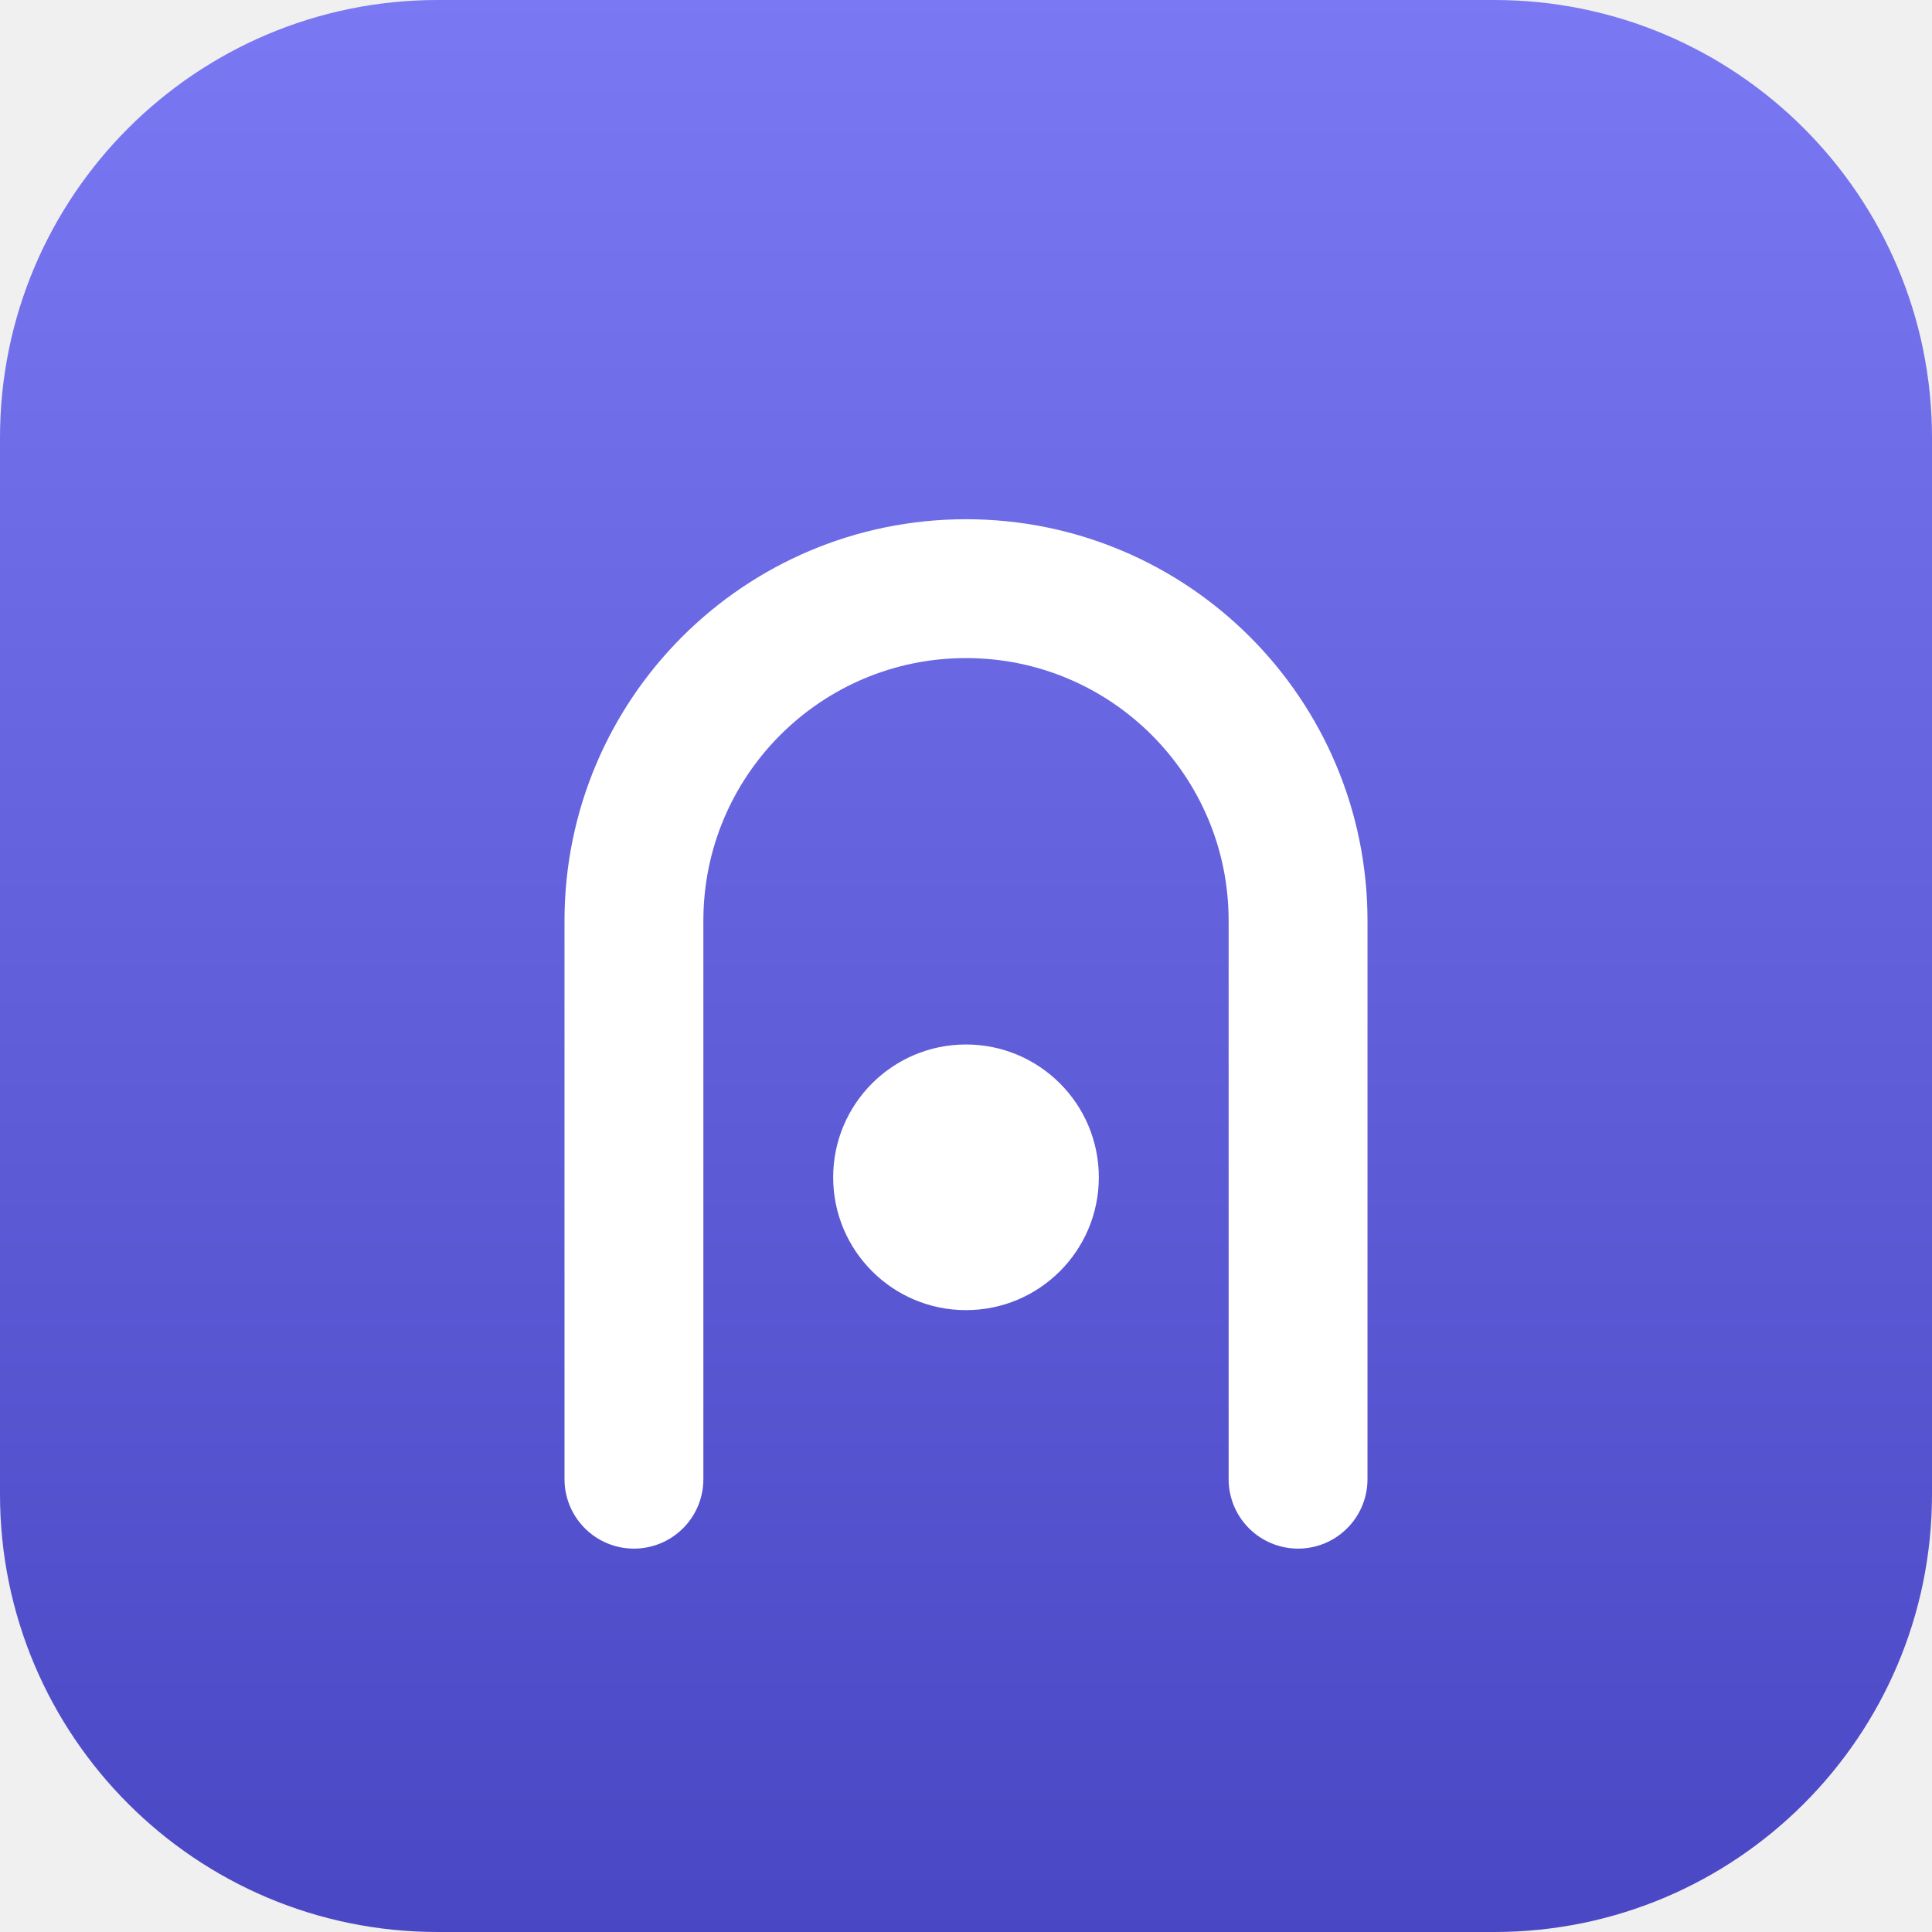
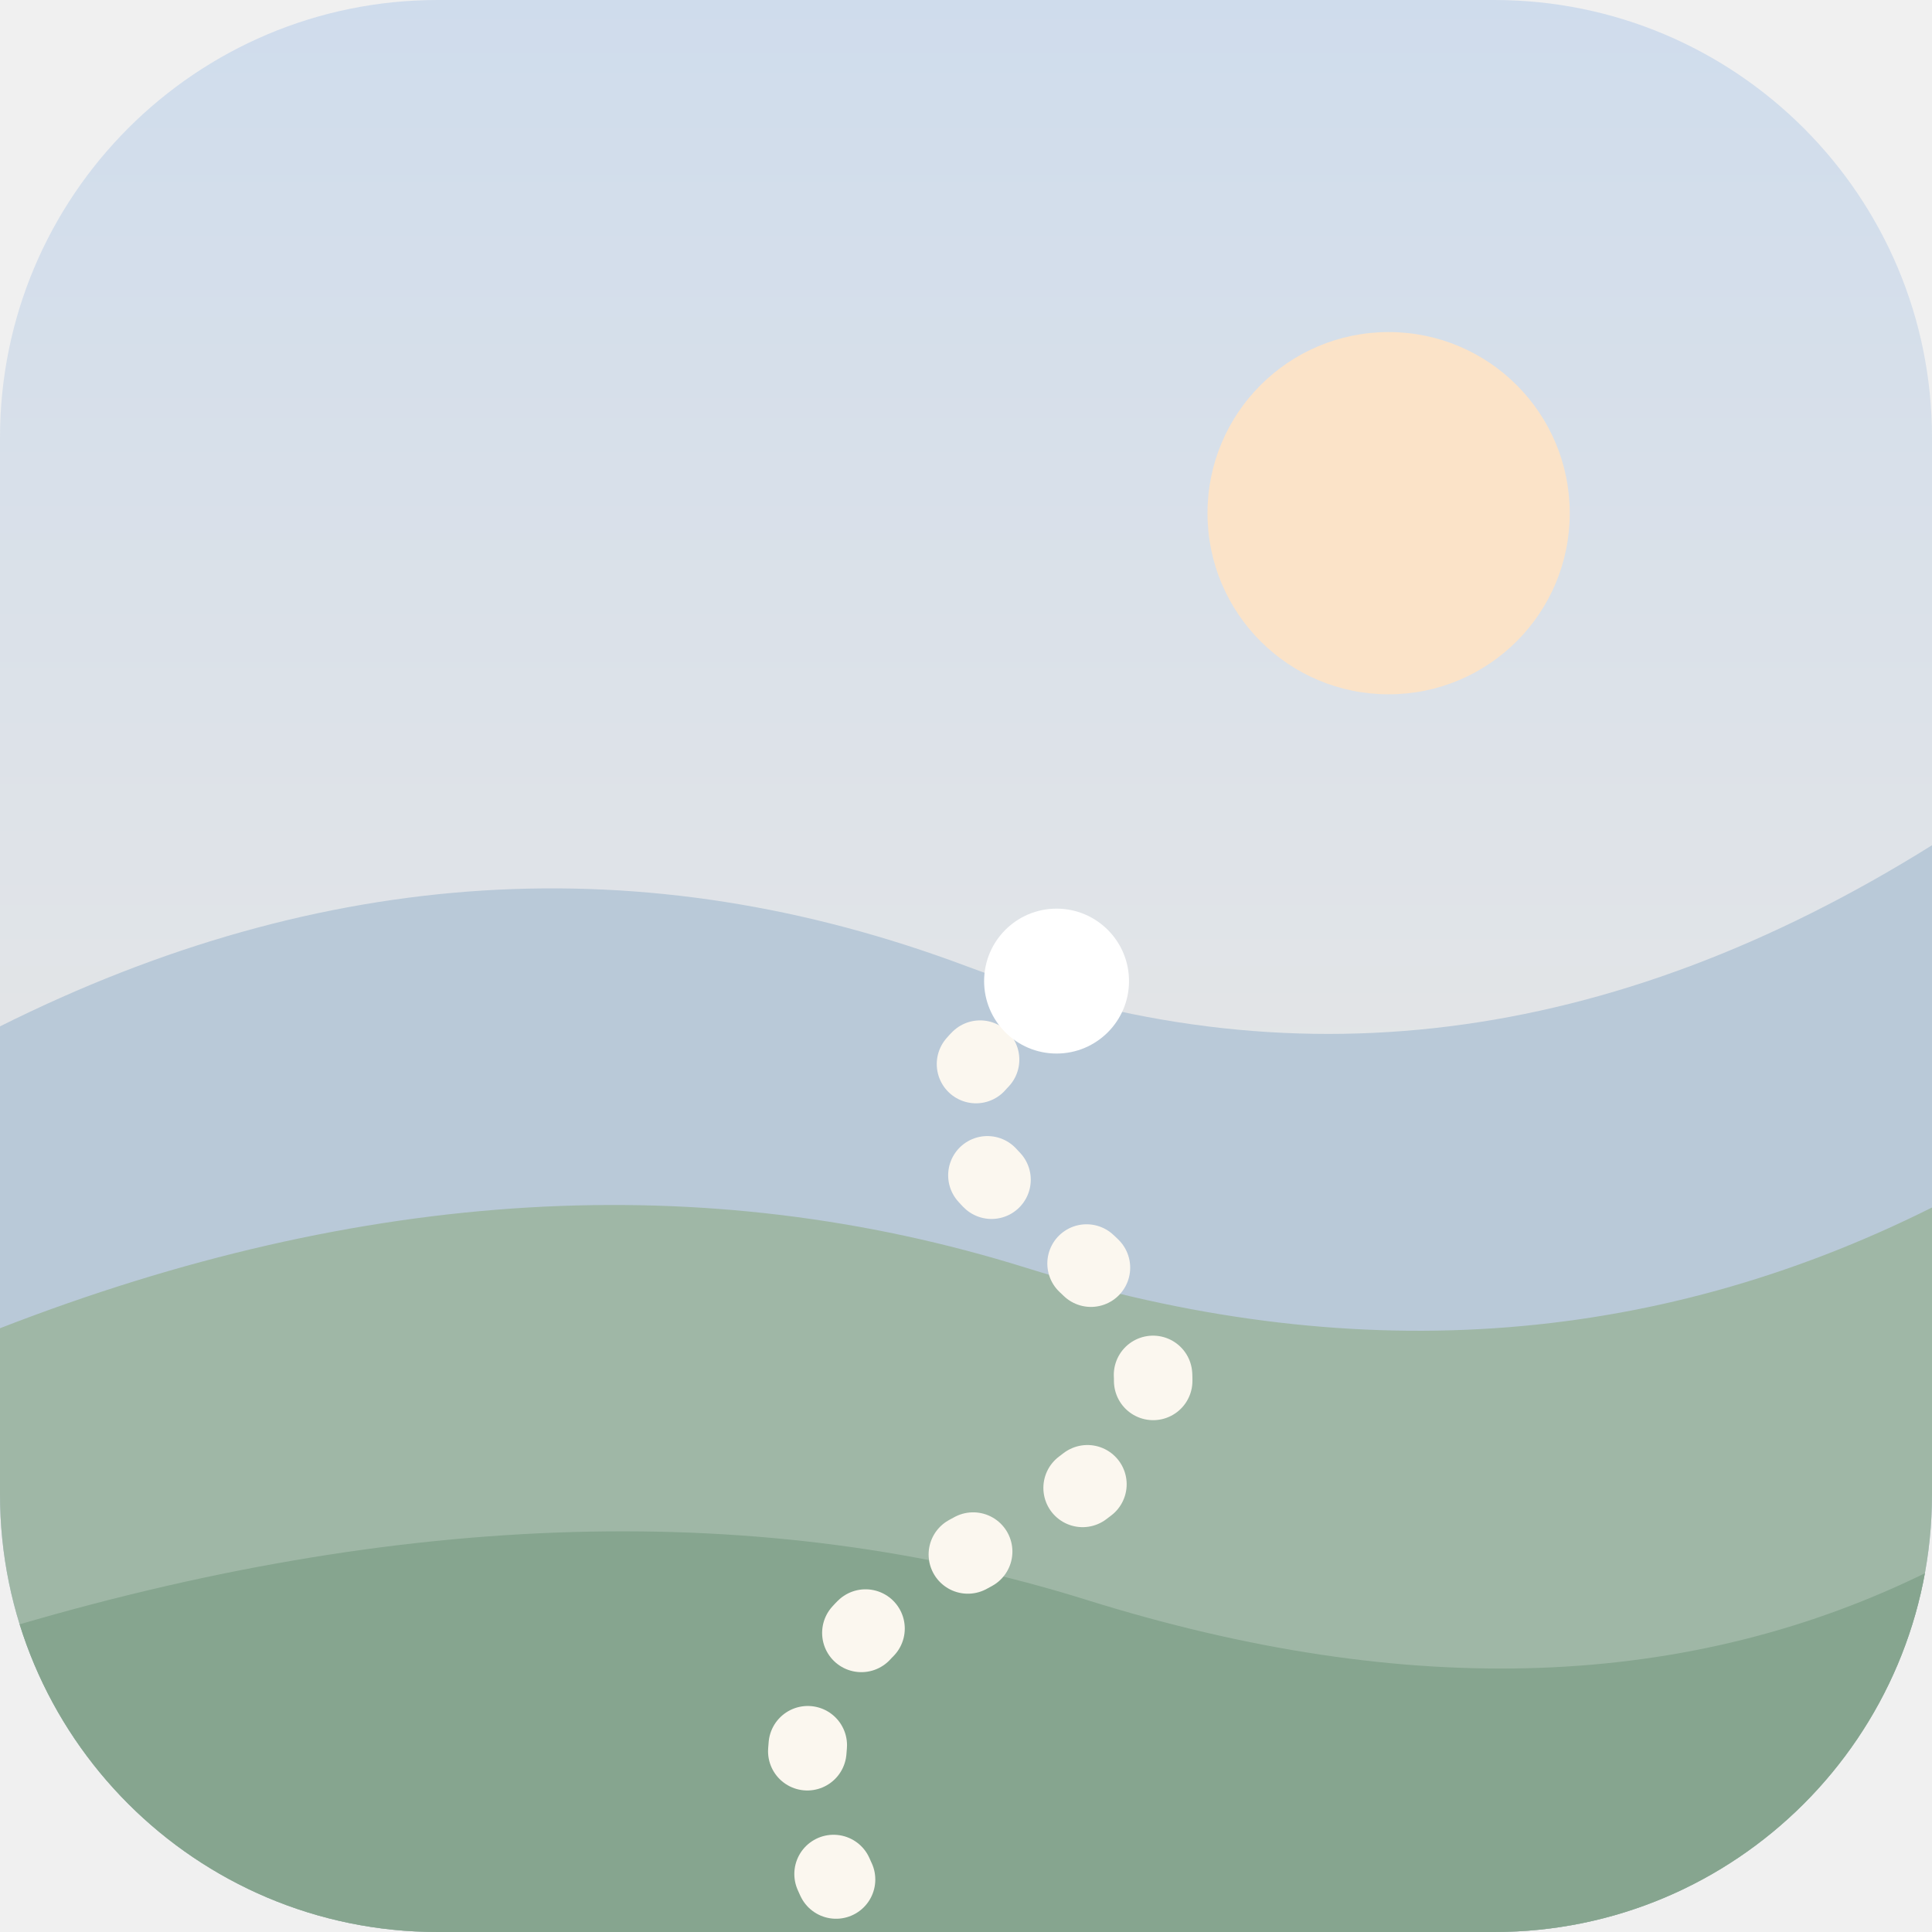
<svg xmlns="http://www.w3.org/2000/svg" viewBox="0 0 64 64">
  <defs>
-     <linearGradient id="g" x1="0" y1="0" x2="0" y2="1">
-       <stop offset="0" stop-color="#7a78f2" />
-       <stop offset="1" stop-color="#4a47c4" />
+     <linearGradient id="b" x1="0" y1="0" x2="0" y2="1">
+       <stop offset="0" stop-color="#cfdcec" />
+       <stop offset="1" stop-color="#f3ece3" />
    </linearGradient>
+     <clipPath id="c">
+       <rect width="64" height="64" rx="14.5" />
+     </clipPath>
  </defs>
-   <rect width="64" height="64" rx="14.5" fill="url(#g)" />
-   <path d="M21 49V30.5a11 11 0 0 1 22 0V49" fill="none" stroke="#fff" stroke-width="4.6" stroke-linecap="round" />
-   <circle cx="32" cy="39" r="4.4" fill="#fff" />
+   <g clip-path="url(#c)">
+     <rect width="64" height="64" fill="url(#b)" />
+     <circle cx="46" cy="17" r="6" fill="#fbe3c8" />
+     <path d="M0 34 Q16 26 32 32 T64 28 V64 H0z" fill="#b9c9d8" />
+     <path d="M0 44 Q18 37 34 42 T64 40 V64 H0z" fill="#9fb7a6" />
+     <path d="M0 54 Q20 48 36 53 T64 52 V64 H0z" fill="#86a58f" />
+     <path d="M30 66 C24 58 27 54 33 51 S40 45 35 41 S31 36 35 33" fill="none" stroke="#fbf7ef" stroke-width="2.6" stroke-linecap="round" stroke-dasharray="0.2 4.2" />
+     <circle cx="35" cy="32.5" r="2.4" fill="#fff" />
+   </g>
</svg>
